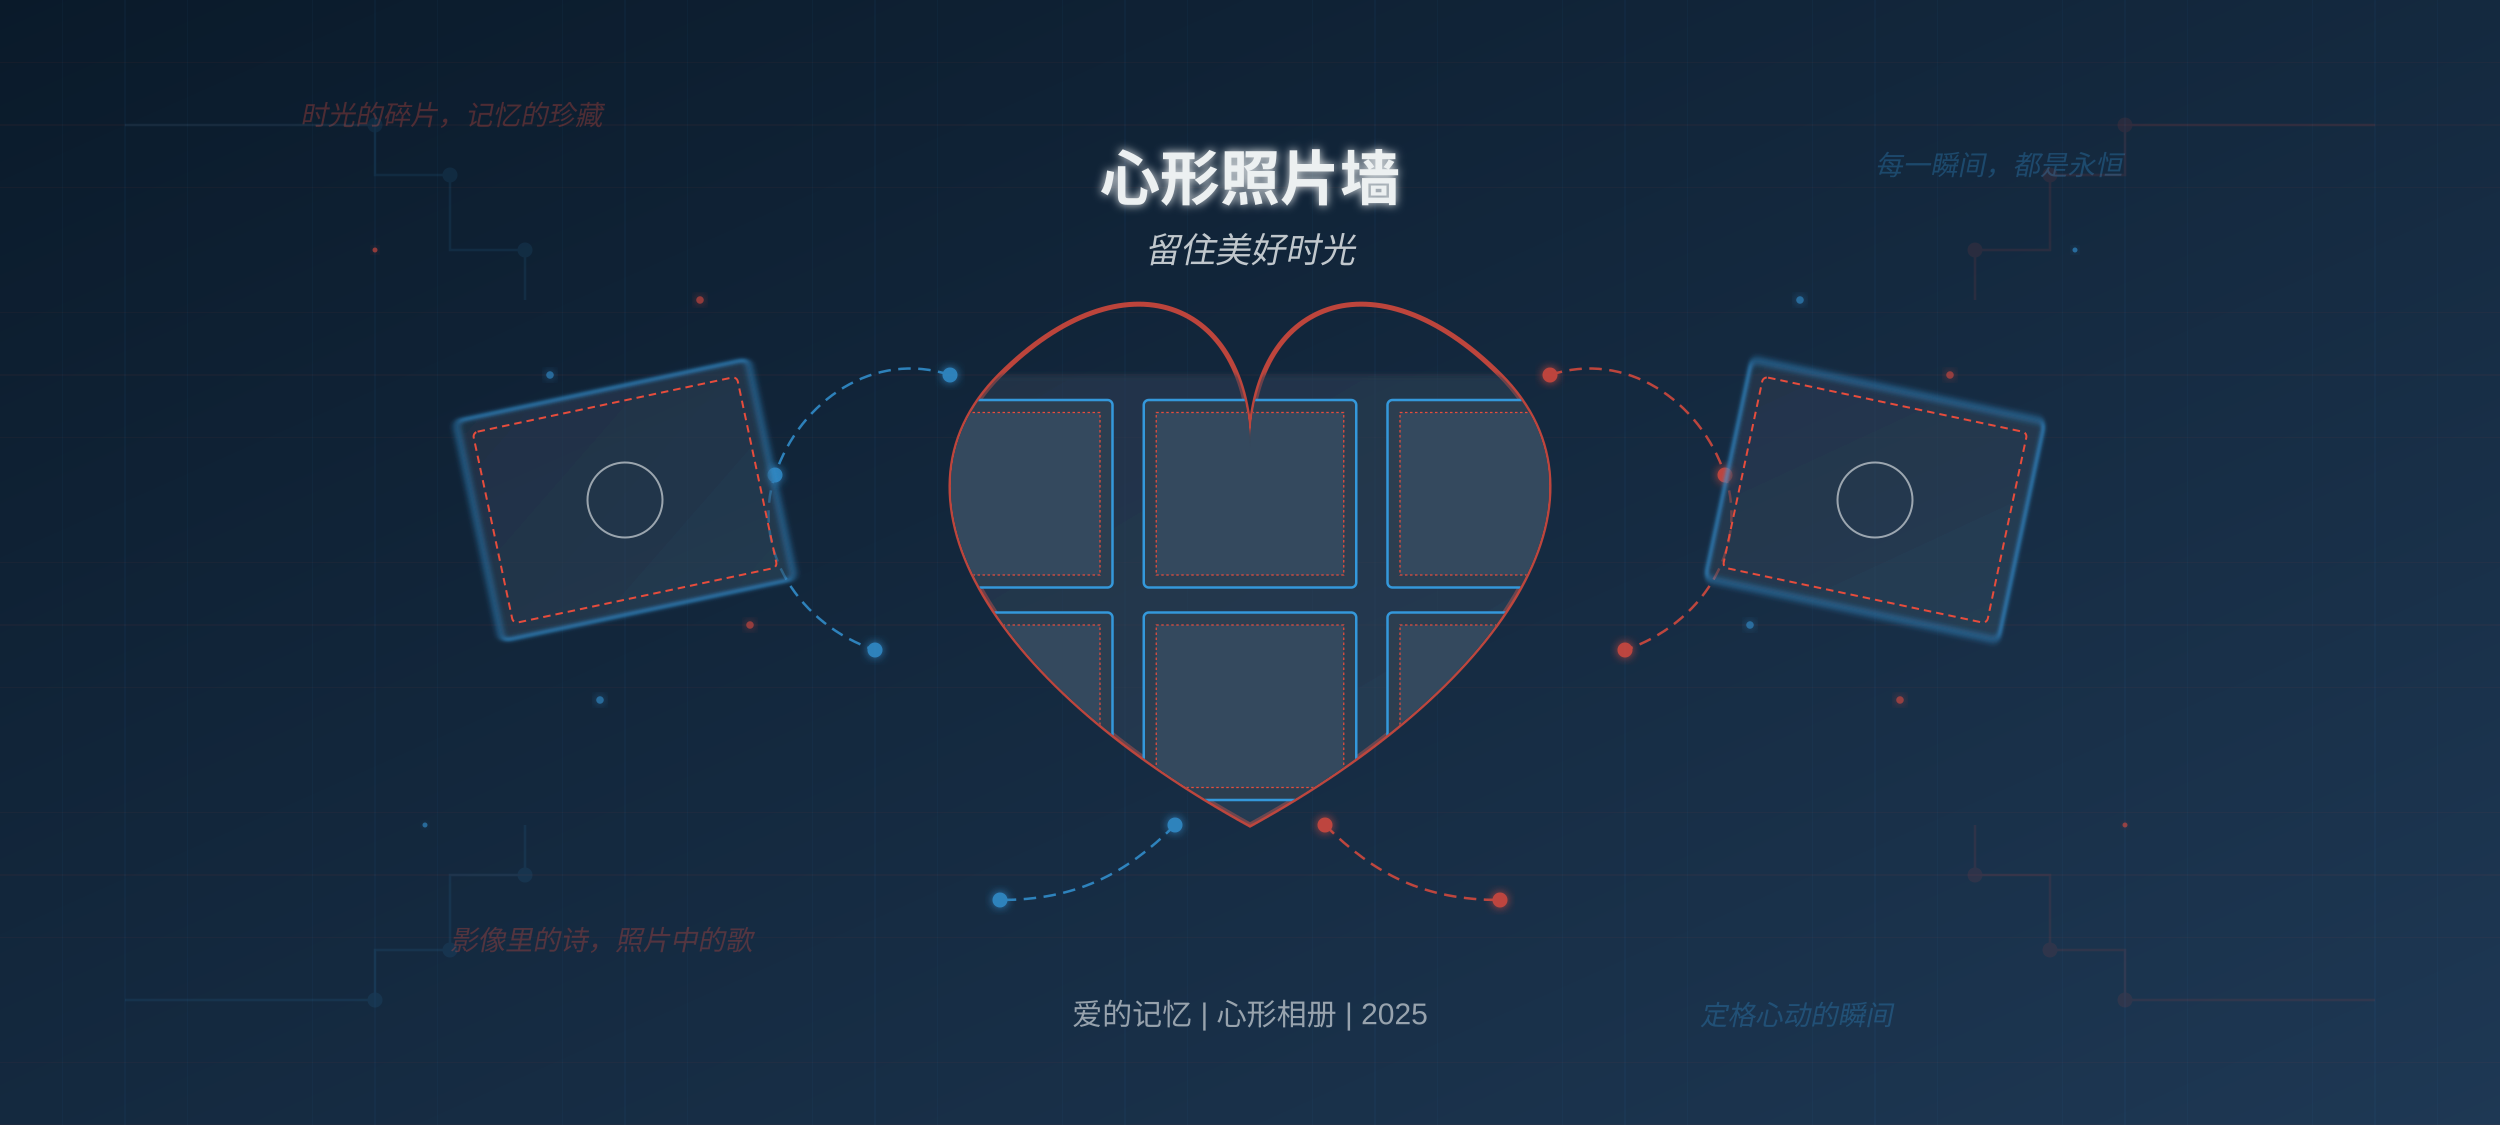
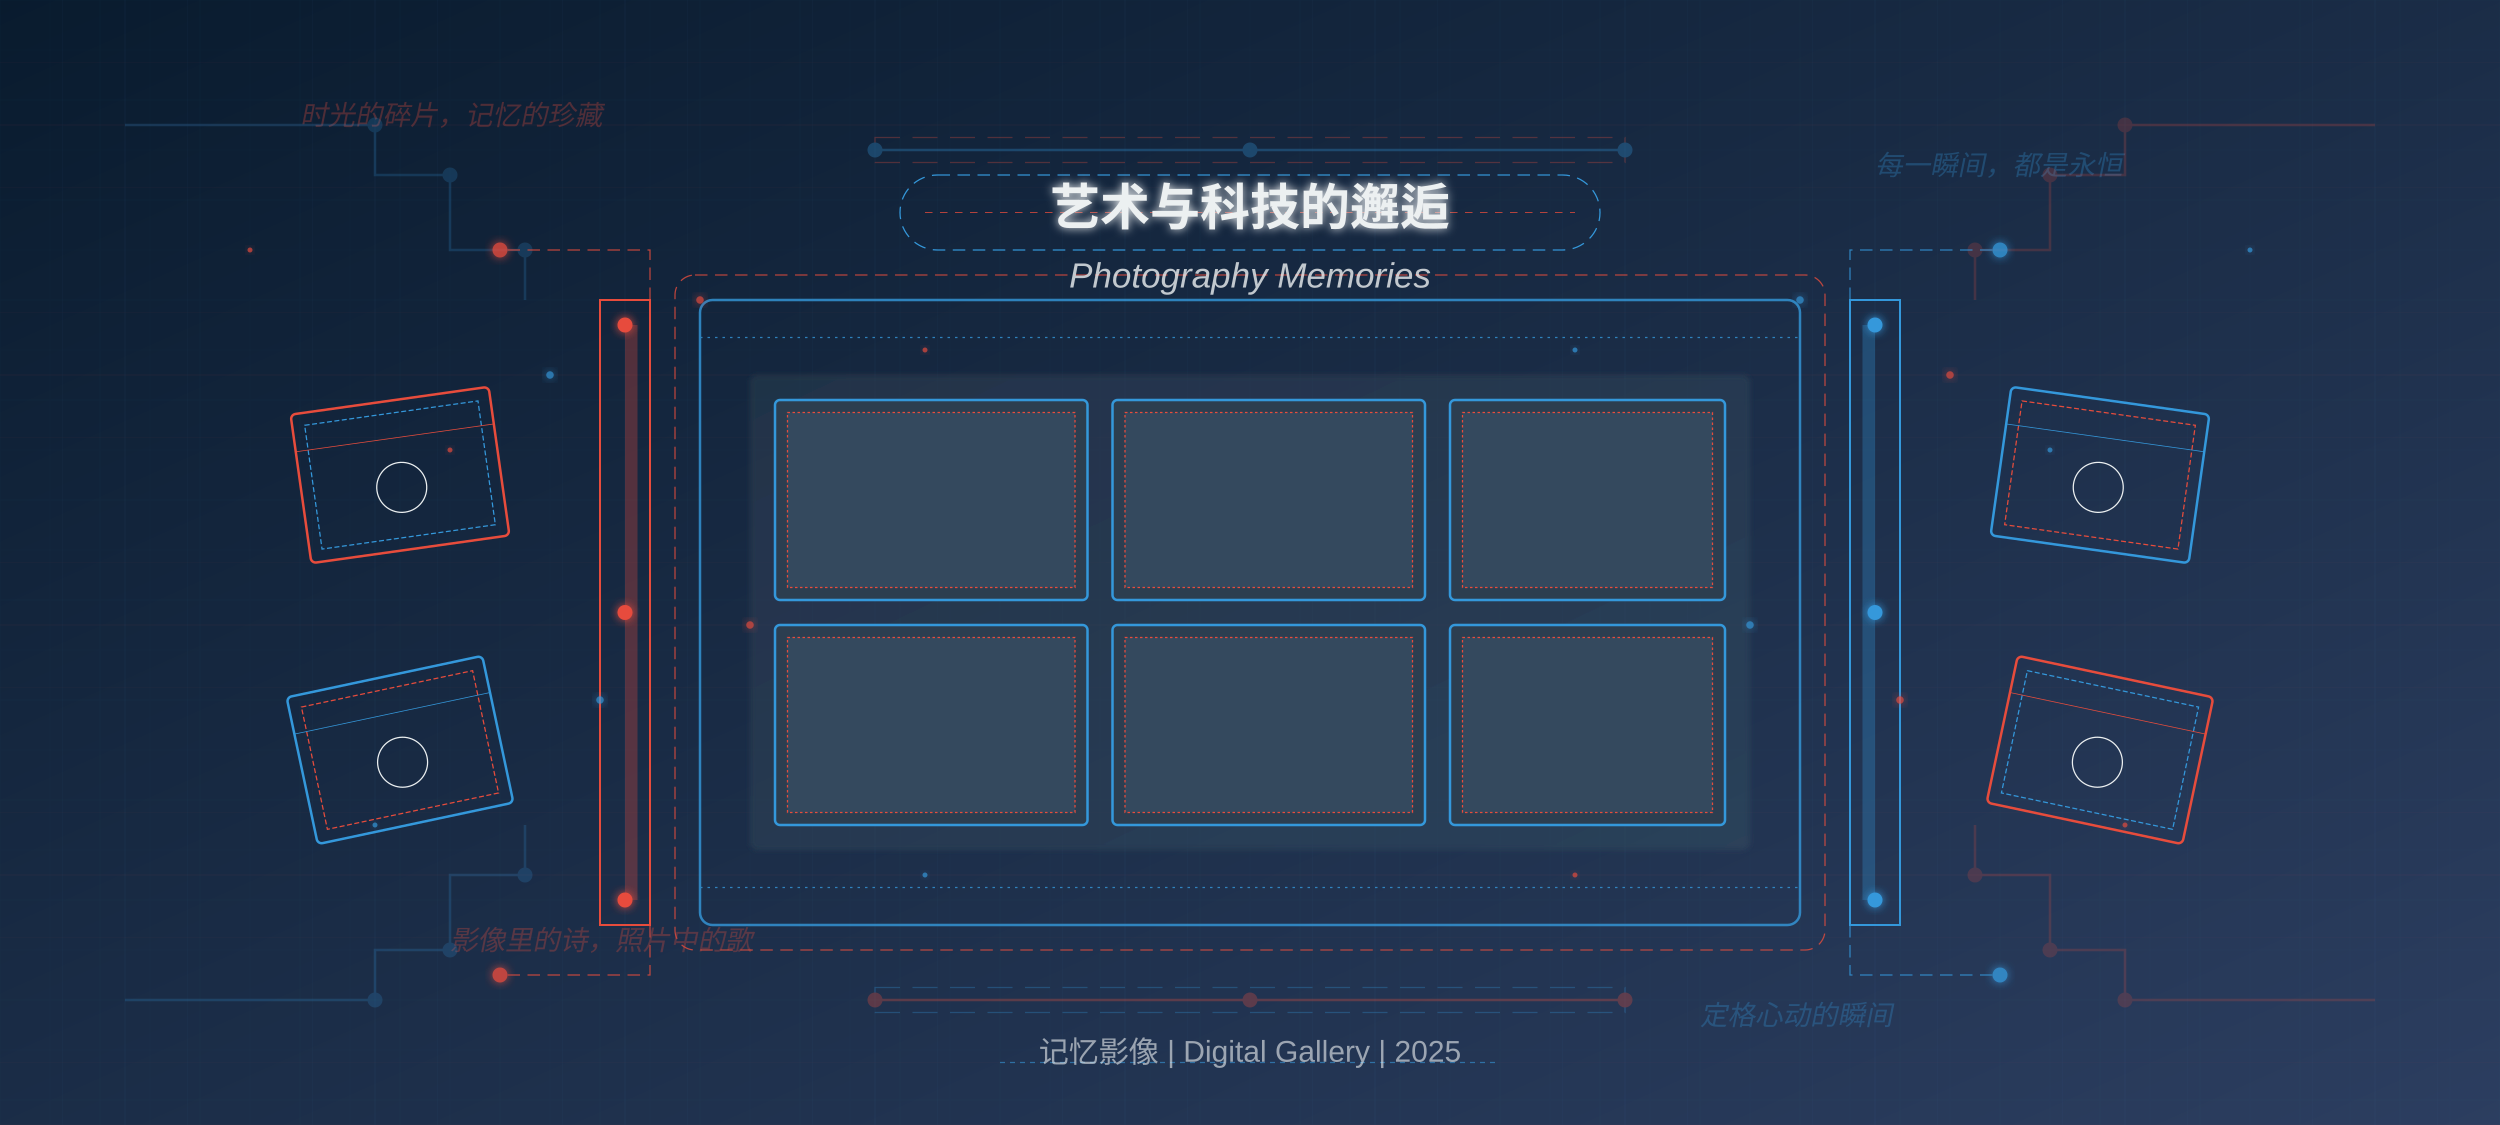
<svg xmlns="http://www.w3.org/2000/svg" viewBox="0 0 1000 450">
  <defs>
    <linearGradient id="bgGradient" x1="0%" y1="0%" x2="100%" y2="100%">
-       <stop offset="0%" stop-color="#0a1a2a" />
-       <stop offset="100%" stop-color="#1e3854" />
+       <stop offset="0%" stop-color="#091b2e" />
+       <stop offset="100%" stop-color="#2c3e60" />
    </linearGradient>
    <linearGradient id="frameGradient" x1="0%" y1="0%" x2="100%" y2="100%">
      <stop offset="0%" stop-color="#2c3e50" stop-opacity="0.8" />
      <stop offset="100%" stop-color="#34495e" stop-opacity="0.8" />
    </linearGradient>
    <filter id="glassEffect">
      <feGaussianBlur in="SourceGraphic" stdDeviation="1" />
      <feColorMatrix type="matrix" values="1 0 0 0 0  0 1 0 0 0  0 0 1 0 0  0 0 0 0.7 0" />
    </filter>
    <filter id="glow" x="-50%" y="-50%" width="200%" height="200%">
      <feGaussianBlur stdDeviation="2" result="blur" />
      <feComposite in="SourceGraphic" in2="blur" operator="over" />
    </filter>
    <pattern id="delicateLines" width="100" height="100" patternUnits="userSpaceOnUse">
      <path d="M0,50 L100,50" stroke="#e74c3c" stroke-width="0.3" stroke-opacity="0.15" fill="none" />
      <path d="M50,0 L50,100" stroke="#3498db" stroke-width="0.3" stroke-opacity="0.15" fill="none" />
      <path d="M0,25 L100,25" stroke="#e74c3c" stroke-width="0.2" stroke-opacity="0.1" fill="none" />
      <path d="M0,75 L100,75" stroke="#e74c3c" stroke-width="0.2" stroke-opacity="0.1" fill="none" />
      <path d="M25,0 L25,100" stroke="#3498db" stroke-width="0.2" stroke-opacity="0.1" fill="none" />
      <path d="M75,0 L75,100" stroke="#3498db" stroke-width="0.2" stroke-opacity="0.1" fill="none" />
    </pattern>
-     <clipPath id="heartClip">
-       <path d="M500,180                 C500,120 450,100 400,150                C350,200 400,275 500,330                C600,275 650,200 600,150                C550,100 500,120 500,180 Z" />
-     </clipPath>
+     <pattern id="gridPattern" width="40" height="40" patternUnits="userSpaceOnUse">
+       <rect width="40" height="40" fill="none" stroke="#3498db" stroke-width="0.2" stroke-opacity="0.1" />
+       <line x1="0" y1="20" x2="40" y2="20" stroke="#3498db" stroke-width="0.1" stroke-opacity="0.1" />
+       <line x1="20" y1="0" x2="20" y2="40" stroke="#3498db" stroke-width="0.1" stroke-opacity="0.1" />
+     </pattern>
  </defs>
  <rect width="1000" height="450" fill="url(#bgGradient)" />
-   <rect width="1000" height="450" fill="url(#delicateLines)" opacity="0.8" />
+   <rect width="1000" height="450" fill="url(#gridPattern)" opacity="0.4" />
+   <rect width="1000" height="450" fill="url(#delicateLines)" opacity="0.5" />
  <g opacity="0.3" font-family="serif">
    <text x="120" y="50" fill="#e74c3c" font-size="11" font-style="italic">
      时光的碎片，记忆的珍藏
    </text>
    <text x="750" y="70" fill="#3498db" font-size="11" font-style="italic">
      每一瞬间，都是永恒
    </text>
    <text x="180" y="380" fill="#e74c3c" font-size="11" font-style="italic">
      影像里的诗，照片中的歌
    </text>
    <text x="680" y="410" fill="#3498db" font-size="11" font-style="italic">
      定格心动的瞬间
    </text>
  </g>
-   <g opacity="0.1">
+   <g opacity="0.2">
    <path d="M50,50 L150,50 L150,70 L180,70 L180,100 L210,100 L210,120" fill="none" stroke="#3498db" stroke-width="1" />
    <circle cx="150" cy="50" r="3" fill="#3498db" />
    <circle cx="180" cy="70" r="3" fill="#3498db" />
    <circle cx="210" cy="100" r="3" fill="#3498db" />
    <path d="M950,50 L850,50 L850,70 L820,70 L820,100 L790,100 L790,120" fill="none" stroke="#e74c3c" stroke-width="1" />
    <circle cx="850" cy="50" r="3" fill="#e74c3c" />
    <circle cx="820" cy="70" r="3" fill="#e74c3c" />
    <circle cx="790" cy="100" r="3" fill="#e74c3c" />
    <path d="M50,400 L150,400 L150,380 L180,380 L180,350 L210,350 L210,330" fill="none" stroke="#3498db" stroke-width="1" />
    <circle cx="150" cy="400" r="3" fill="#3498db" />
    <circle cx="180" cy="380" r="3" fill="#3498db" />
    <circle cx="210" cy="350" r="3" fill="#3498db" />
    <path d="M950,400 L850,400 L850,380 L820,380 L820,350 L790,350 L790,330" fill="none" stroke="#e74c3c" stroke-width="1" />
    <circle cx="850" cy="400" r="3" fill="#e74c3c" />
    <circle cx="820" cy="380" r="3" fill="#e74c3c" />
    <circle cx="790" cy="350" r="3" fill="#e74c3c" />
  </g>
-   <path d="M500,180             C500,120 450,100 400,150            C350,200 400,275 500,330            C600,275 650,200 600,150            C550,100 500,120 500,180 Z" fill="none" stroke="#e74c3c" stroke-width="2" opacity="0.8" />
-   <g clip-path="url(#heartClip)">
-     <rect x="350" y="150" width="300" height="180" fill="url(#frameGradient)" filter="url(#glassEffect)" />
-     <rect x="360" y="160" width="85" height="75" fill="#2c3e50" stroke="#3498db" stroke-width="1" rx="2" ry="2" />
-     <rect x="365" y="165" width="75" height="65" fill="#34495e" stroke="#e74c3c" stroke-width="0.5" stroke-dasharray="1,1" />
-     <rect x="457.5" y="160" width="85" height="75" fill="#2c3e50" stroke="#3498db" stroke-width="1" rx="2" ry="2" />
-     <rect x="462.5" y="165" width="75" height="65" fill="#34495e" stroke="#e74c3c" stroke-width="0.5" stroke-dasharray="1,1" />
-     <rect x="555" y="160" width="85" height="75" fill="#2c3e50" stroke="#3498db" stroke-width="1" rx="2" ry="2" />
-     <rect x="560" y="165" width="75" height="65" fill="#34495e" stroke="#e74c3c" stroke-width="0.5" stroke-dasharray="1,1" />
-     <rect x="360" y="245" width="85" height="75" fill="#2c3e50" stroke="#3498db" stroke-width="1" rx="2" ry="2" />
-     <rect x="365" y="250" width="75" height="65" fill="#34495e" stroke="#e74c3c" stroke-width="0.5" stroke-dasharray="1,1" />
-     <rect x="457.5" y="245" width="85" height="75" fill="#2c3e50" stroke="#3498db" stroke-width="1" rx="2" ry="2" />
-     <rect x="462.5" y="250" width="75" height="65" fill="#34495e" stroke="#e74c3c" stroke-width="0.5" stroke-dasharray="1,1" />
-     <rect x="555" y="245" width="85" height="75" fill="#2c3e50" stroke="#3498db" stroke-width="1" rx="2" ry="2" />
-     <rect x="560" y="250" width="75" height="65" fill="#34495e" stroke="#e74c3c" stroke-width="0.5" stroke-dasharray="1,1" />
+   <g opacity="0.8">
+     <rect x="280" y="120" width="440" height="250" fill="none" stroke="#3498db" stroke-width="1" rx="5" ry="5" />
+     <rect x="270" y="110" width="460" height="270" fill="none" stroke="#e74c3c" stroke-width="0.5" stroke-dasharray="5,3" rx="8" ry="8" />
+     <line x1="280" y1="135" x2="720" y2="135" stroke="#3498db" stroke-width="0.5" stroke-dasharray="1,2" />
+     <line x1="280" y1="355" x2="720" y2="355" stroke="#3498db" stroke-width="0.5" stroke-dasharray="1,2" />
+   </g>
+   <g>
+     <rect x="300" y="150" width="400" height="190" fill="url(#frameGradient)" filter="url(#glassEffect)" rx="3" ry="3" />
+     <rect x="310" y="160" width="125" height="80" fill="#2c3e50" stroke="#3498db" stroke-width="1" rx="2" ry="2" />
+     <rect x="315" y="165" width="115" height="70" fill="#34495e" stroke="#e74c3c" stroke-width="0.5" stroke-dasharray="1,1" />
+     <rect x="445" y="160" width="125" height="80" fill="#2c3e50" stroke="#3498db" stroke-width="1" rx="2" ry="2" />
+     <rect x="450" y="165" width="115" height="70" fill="#34495e" stroke="#e74c3c" stroke-width="0.5" stroke-dasharray="1,1" />
+     <rect x="580" y="160" width="110" height="80" fill="#2c3e50" stroke="#3498db" stroke-width="1" rx="2" ry="2" />
+     <rect x="585" y="165" width="100" height="70" fill="#34495e" stroke="#e74c3c" stroke-width="0.5" stroke-dasharray="1,1" />
+     <rect x="310" y="250" width="125" height="80" fill="#2c3e50" stroke="#3498db" stroke-width="1" rx="2" ry="2" />
+     <rect x="315" y="255" width="115" height="70" fill="#34495e" stroke="#e74c3c" stroke-width="0.5" stroke-dasharray="1,1" />
+     <rect x="445" y="250" width="125" height="80" fill="#2c3e50" stroke="#3498db" stroke-width="1" rx="2" ry="2" />
+     <rect x="450" y="255" width="115" height="70" fill="#34495e" stroke="#e74c3c" stroke-width="0.5" stroke-dasharray="1,1" />
+     <rect x="580" y="250" width="110" height="80" fill="#2c3e50" stroke="#3498db" stroke-width="1" rx="2" ry="2" />
+     <rect x="585" y="255" width="100" height="70" fill="#34495e" stroke="#e74c3c" stroke-width="0.5" stroke-dasharray="1,1" />
+   </g>
+   <g>
+     <rect x="240" y="120" width="20" height="250" fill="none" stroke="#e74c3c" stroke-width="0.8" />
+     <rect x="250" y="130" width="5" height="230" fill="#e74c3c" fill-opacity="0.3" />
+     <circle cx="250" cy="130" r="3" fill="#e74c3c" filter="url(#glow)" />
+     <circle cx="250" cy="245" r="3" fill="#e74c3c" filter="url(#glow)" />
+     <circle cx="250" cy="360" r="3" fill="#e74c3c" filter="url(#glow)" />
+   </g>
+   <g>
+     <rect x="740" y="120" width="20" height="250" fill="none" stroke="#3498db" stroke-width="0.8" />
+     <rect x="745" y="130" width="5" height="230" fill="#3498db" fill-opacity="0.3" />
+     <circle cx="750" cy="130" r="3" fill="#3498db" filter="url(#glow)" />
+     <circle cx="750" cy="245" r="3" fill="#3498db" filter="url(#glow)" />
+     <circle cx="750" cy="360" r="3" fill="#3498db" filter="url(#glow)" />
  </g>
  <g opacity="0.8">
-     <path d="M380,150 C350,140 320,160 310,190 C300,220 320,250 350,260" fill="none" stroke="#3498db" stroke-width="1" stroke-dasharray="5,3" />
-     <circle cx="380" cy="150" r="3" fill="#3498db" filter="url(#glow)" />
-     <circle cx="310" cy="190" r="3" fill="#3498db" filter="url(#glow)" />
-     <circle cx="350" cy="260" r="3" fill="#3498db" filter="url(#glow)" />
-     <path d="M620,150 C650,140 680,160 690,190 C700,220 680,250 650,260" fill="none" stroke="#e74c3c" stroke-width="1" stroke-dasharray="5,3" />
-     <circle cx="620" cy="150" r="3" fill="#e74c3c" filter="url(#glow)" />
-     <circle cx="690" cy="190" r="3" fill="#e74c3c" filter="url(#glow)" />
-     <circle cx="650" cy="260" r="3" fill="#e74c3c" filter="url(#glow)" />
-     <path d="M470,330 C450,350 430,360 400,360" fill="none" stroke="#3498db" stroke-width="1" stroke-dasharray="5,3" />
-     <path d="M530,330 C550,350 570,360 600,360" fill="none" stroke="#e74c3c" stroke-width="1" stroke-dasharray="5,3" />
-     <circle cx="470" cy="330" r="3" fill="#3498db" filter="url(#glow)" />
-     <circle cx="400" cy="360" r="3" fill="#3498db" filter="url(#glow)" />
-     <circle cx="530" cy="330" r="3" fill="#e74c3c" filter="url(#glow)" />
-     <circle cx="600" cy="360" r="3" fill="#e74c3c" filter="url(#glow)" />
+     <path d="M260,120 L260,100 L200,100" fill="none" stroke="#e74c3c" stroke-width="0.5" stroke-dasharray="5,3" />
+     <path d="M740,120 L740,100 L800,100" fill="none" stroke="#3498db" stroke-width="0.5" stroke-dasharray="5,3" />
+     <path d="M260,370 L260,390 L200,390" fill="none" stroke="#e74c3c" stroke-width="0.5" stroke-dasharray="5,3" />
+     <path d="M740,370 L740,390 L800,390" fill="none" stroke="#3498db" stroke-width="0.5" stroke-dasharray="5,3" />
+     <circle cx="200" cy="100" r="3" fill="#e74c3c" filter="url(#glow)" />
+     <circle cx="800" cy="100" r="3" fill="#3498db" filter="url(#glow)" />
+     <circle cx="200" cy="390" r="3" fill="#e74c3c" filter="url(#glow)" />
+     <circle cx="800" cy="390" r="3" fill="#3498db" filter="url(#glow)" />
  </g>
-   <g transform="translate(250, 200) rotate(-12)">
-     <rect x="-60" y="-45" width="120" height="90" fill="url(#frameGradient)" stroke="#3498db" stroke-width="1.5" rx="3" ry="3" filter="url(#glassEffect)" />
-     <rect x="-54" y="-39" width="108" height="78" fill="none" stroke="#e74c3c" stroke-width="0.8" stroke-dasharray="3,2" rx="2" ry="2" />
-     <circle cx="0" cy="0" r="15" fill="none" stroke="#ecf0f1" stroke-width="0.8" opacity="0.6" />
+   <g transform="translate(160, 190) rotate(-8)">
+     <rect x="-40" y="-30" width="80" height="60" fill="none" stroke="#e74c3c" stroke-width="1" rx="2" ry="2" />
+     <rect x="-35" y="-25" width="70" height="50" fill="none" stroke="#3498db" stroke-width="0.5" stroke-dasharray="2,1" />
+     <line x1="-40" y1="-15" x2="40" y2="-15" stroke="#e74c3c" stroke-width="0.3" />
+     <circle cx="0" cy="5" r="10" fill="none" stroke="#ecf0f1" stroke-width="0.5" />
  </g>
-   <g transform="translate(750, 200) rotate(12)">
-     <rect x="-60" y="-45" width="120" height="90" fill="url(#frameGradient)" stroke="#3498db" stroke-width="1.5" rx="3" ry="3" filter="url(#glassEffect)" />
-     <rect x="-54" y="-39" width="108" height="78" fill="none" stroke="#e74c3c" stroke-width="0.8" stroke-dasharray="3,2" rx="2" ry="2" />
-     <circle cx="0" cy="0" r="15" fill="none" stroke="#ecf0f1" stroke-width="0.8" opacity="0.6" />
+   <g transform="translate(840, 190) rotate(8)">
+     <rect x="-40" y="-30" width="80" height="60" fill="none" stroke="#3498db" stroke-width="1" rx="2" ry="2" />
+     <rect x="-35" y="-25" width="70" height="50" fill="none" stroke="#e74c3c" stroke-width="0.5" stroke-dasharray="2,1" />
+     <line x1="-40" y1="-15" x2="40" y2="-15" stroke="#3498db" stroke-width="0.3" />
+     <circle cx="0" cy="5" r="10" fill="none" stroke="#ecf0f1" stroke-width="0.5" />
  </g>
-   <g opacity="0.6">
+   <g transform="translate(160, 300) rotate(-12)">
+     <rect x="-40" y="-30" width="80" height="60" fill="none" stroke="#3498db" stroke-width="1" rx="2" ry="2" />
+     <rect x="-35" y="-25" width="70" height="50" fill="none" stroke="#e74c3c" stroke-width="0.5" stroke-dasharray="2,1" />
+     <line x1="-40" y1="-15" x2="40" y2="-15" stroke="#3498db" stroke-width="0.3" />
+     <circle cx="0" cy="5" r="10" fill="none" stroke="#ecf0f1" stroke-width="0.5" />
+   </g>
+   <g transform="translate(840, 300) rotate(12)">
+     <rect x="-40" y="-30" width="80" height="60" fill="none" stroke="#e74c3c" stroke-width="1" rx="2" ry="2" />
+     <rect x="-35" y="-25" width="70" height="50" fill="none" stroke="#3498db" stroke-width="0.5" stroke-dasharray="2,1" />
+     <line x1="-40" y1="-15" x2="40" y2="-15" stroke="#e74c3c" stroke-width="0.3" />
+     <circle cx="0" cy="5" r="10" fill="none" stroke="#ecf0f1" stroke-width="0.5" />
+   </g>
+   <g opacity="0.7">
    <circle cx="220" cy="150" r="1.5" fill="#3498db" filter="url(#glow)" />
    <circle cx="280" cy="120" r="1.5" fill="#e74c3c" filter="url(#glow)" />
    <circle cx="240" cy="280" r="1.5" fill="#3498db" filter="url(#glow)" />
    <circle cx="300" cy="250" r="1.5" fill="#e74c3c" filter="url(#glow)" />
    <circle cx="780" cy="150" r="1.5" fill="#e74c3c" filter="url(#glow)" />
    <circle cx="720" cy="120" r="1.5" fill="#3498db" filter="url(#glow)" />
    <circle cx="760" cy="280" r="1.5" fill="#e74c3c" filter="url(#glow)" />
    <circle cx="700" cy="250" r="1.5" fill="#3498db" filter="url(#glow)" />
-     <circle cx="150" cy="100" r="1" fill="#e74c3c" filter="url(#glow)" />
-     <circle cx="170" cy="330" r="1" fill="#3498db" filter="url(#glow)" />
-     <circle cx="830" cy="100" r="1" fill="#3498db" filter="url(#glow)" />
+     <circle cx="100" cy="100" r="1" fill="#e74c3c" filter="url(#glow)" />
+     <circle cx="150" cy="330" r="1" fill="#3498db" filter="url(#glow)" />
+     <circle cx="180" cy="180" r="1" fill="#e74c3c" filter="url(#glow)" />
+     <circle cx="900" cy="100" r="1" fill="#3498db" filter="url(#glow)" />
    <circle cx="850" cy="330" r="1" fill="#e74c3c" filter="url(#glow)" />
+     <circle cx="820" cy="180" r="1" fill="#3498db" filter="url(#glow)" />
+     <circle cx="370" cy="140" r="1" fill="#e74c3c" filter="url(#glow)" />
+     <circle cx="630" cy="140" r="1" fill="#3498db" filter="url(#glow)" />
+     <circle cx="370" cy="350" r="1" fill="#3498db" filter="url(#glow)" />
+     <circle cx="630" cy="350" r="1" fill="#e74c3c" filter="url(#glow)" />
  </g>
-   <text x="500" y="80" text-anchor="middle" font-family="Arial" font-size="24" fill="#ecf0f1" font-weight="bold" filter="url(#glow)">
-     心形照片墙
+   <g opacity="0.3">
+     <path d="M350,60 L650,60" stroke="#3498db" stroke-width="1" fill="none" />
+     <rect x="350" y="55" width="300" height="10" fill="none" stroke="#e74c3c" stroke-width="0.5" stroke-dasharray="10,5" />
+     <circle cx="350" cy="60" r="3" fill="#3498db" />
+     <circle cx="500" cy="60" r="3" fill="#3498db" />
+     <circle cx="650" cy="60" r="3" fill="#3498db" />
+     <path d="M350,400 L650,400" stroke="#e74c3c" stroke-width="1" fill="none" />
+     <rect x="350" y="395" width="300" height="10" fill="none" stroke="#3498db" stroke-width="0.5" stroke-dasharray="10,5" />
+     <circle cx="350" cy="400" r="3" fill="#e74c3c" />
+     <circle cx="500" cy="400" r="3" fill="#e74c3c" />
+     <circle cx="650" cy="400" r="3" fill="#e74c3c" />
+   </g>
+   <g>
+     <rect x="360" y="70" width="280" height="30" fill="none" stroke="#3498db" stroke-width="0.5" stroke-dasharray="5,3" rx="15" ry="15" />
+     <line x1="370" y1="85" x2="630" y2="85" stroke="#e74c3c" stroke-width="0.3" stroke-dasharray="3,3" />
+     <text x="500" y="90" text-anchor="middle" font-family="Arial" font-size="20" fill="#ecf0f1" font-weight="bold" filter="url(#glow)">
+       艺术与科技的邂逅
+     </text>
+   </g>
+   <text x="500" y="115" text-anchor="middle" font-family="Arial" font-size="14" fill="#ecf0f1" font-style="italic" opacity="0.8">
+     Photography Memories
  </text>
-   <text x="500" y="105" text-anchor="middle" font-family="Arial" font-size="14" fill="#ecf0f1" font-style="italic" opacity="0.8">
-     留住美好时光
-   </text>
-   <text x="500" y="410" text-anchor="middle" font-family="Arial" font-size="12" fill="#ecf0f1" opacity="0.6">
-     爱的记忆 | 心形相册 | 2025
-   </text>
+   <g>
+     <line x1="400" y1="425" x2="600" y2="425" stroke="#3498db" stroke-width="0.5" stroke-opacity="0.6" stroke-dasharray="2,2" />
+     <text x="500" y="425" text-anchor="middle" font-family="Arial" font-size="12" fill="#ecf0f1" opacity="0.6">
+       记忆影像 | Digital Gallery | 2025
+     </text>
+   </g>
</svg>
